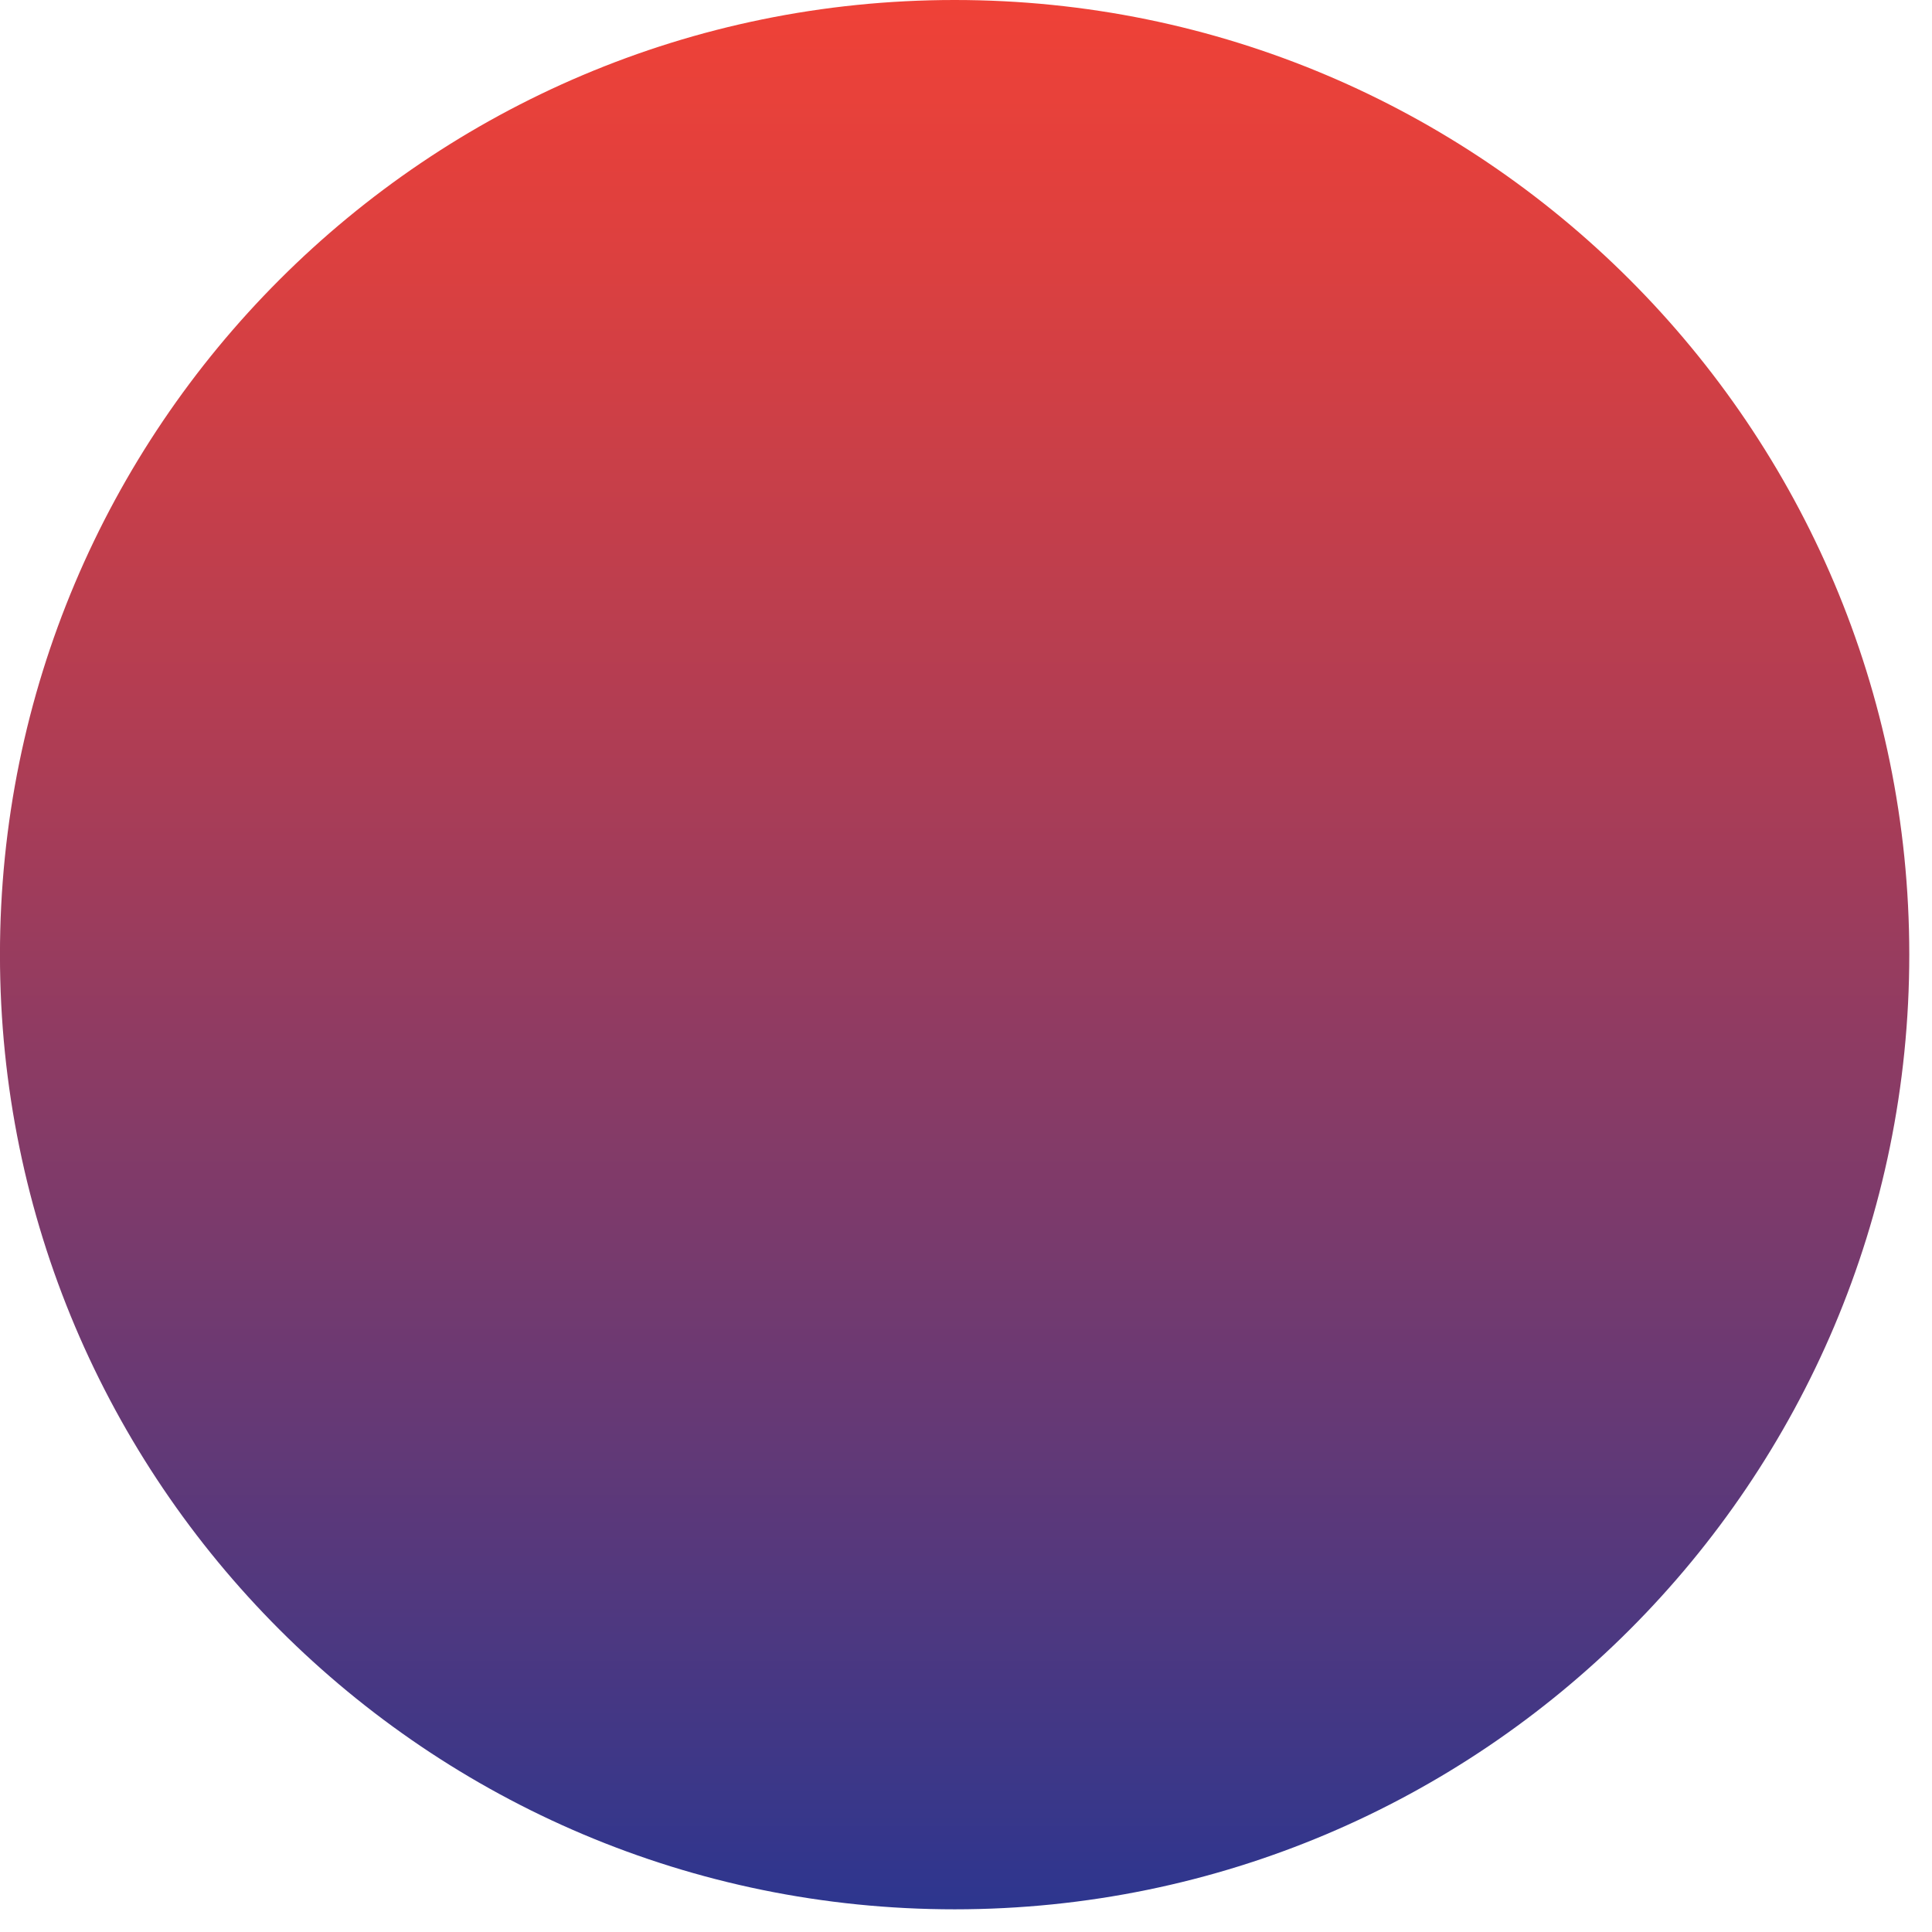
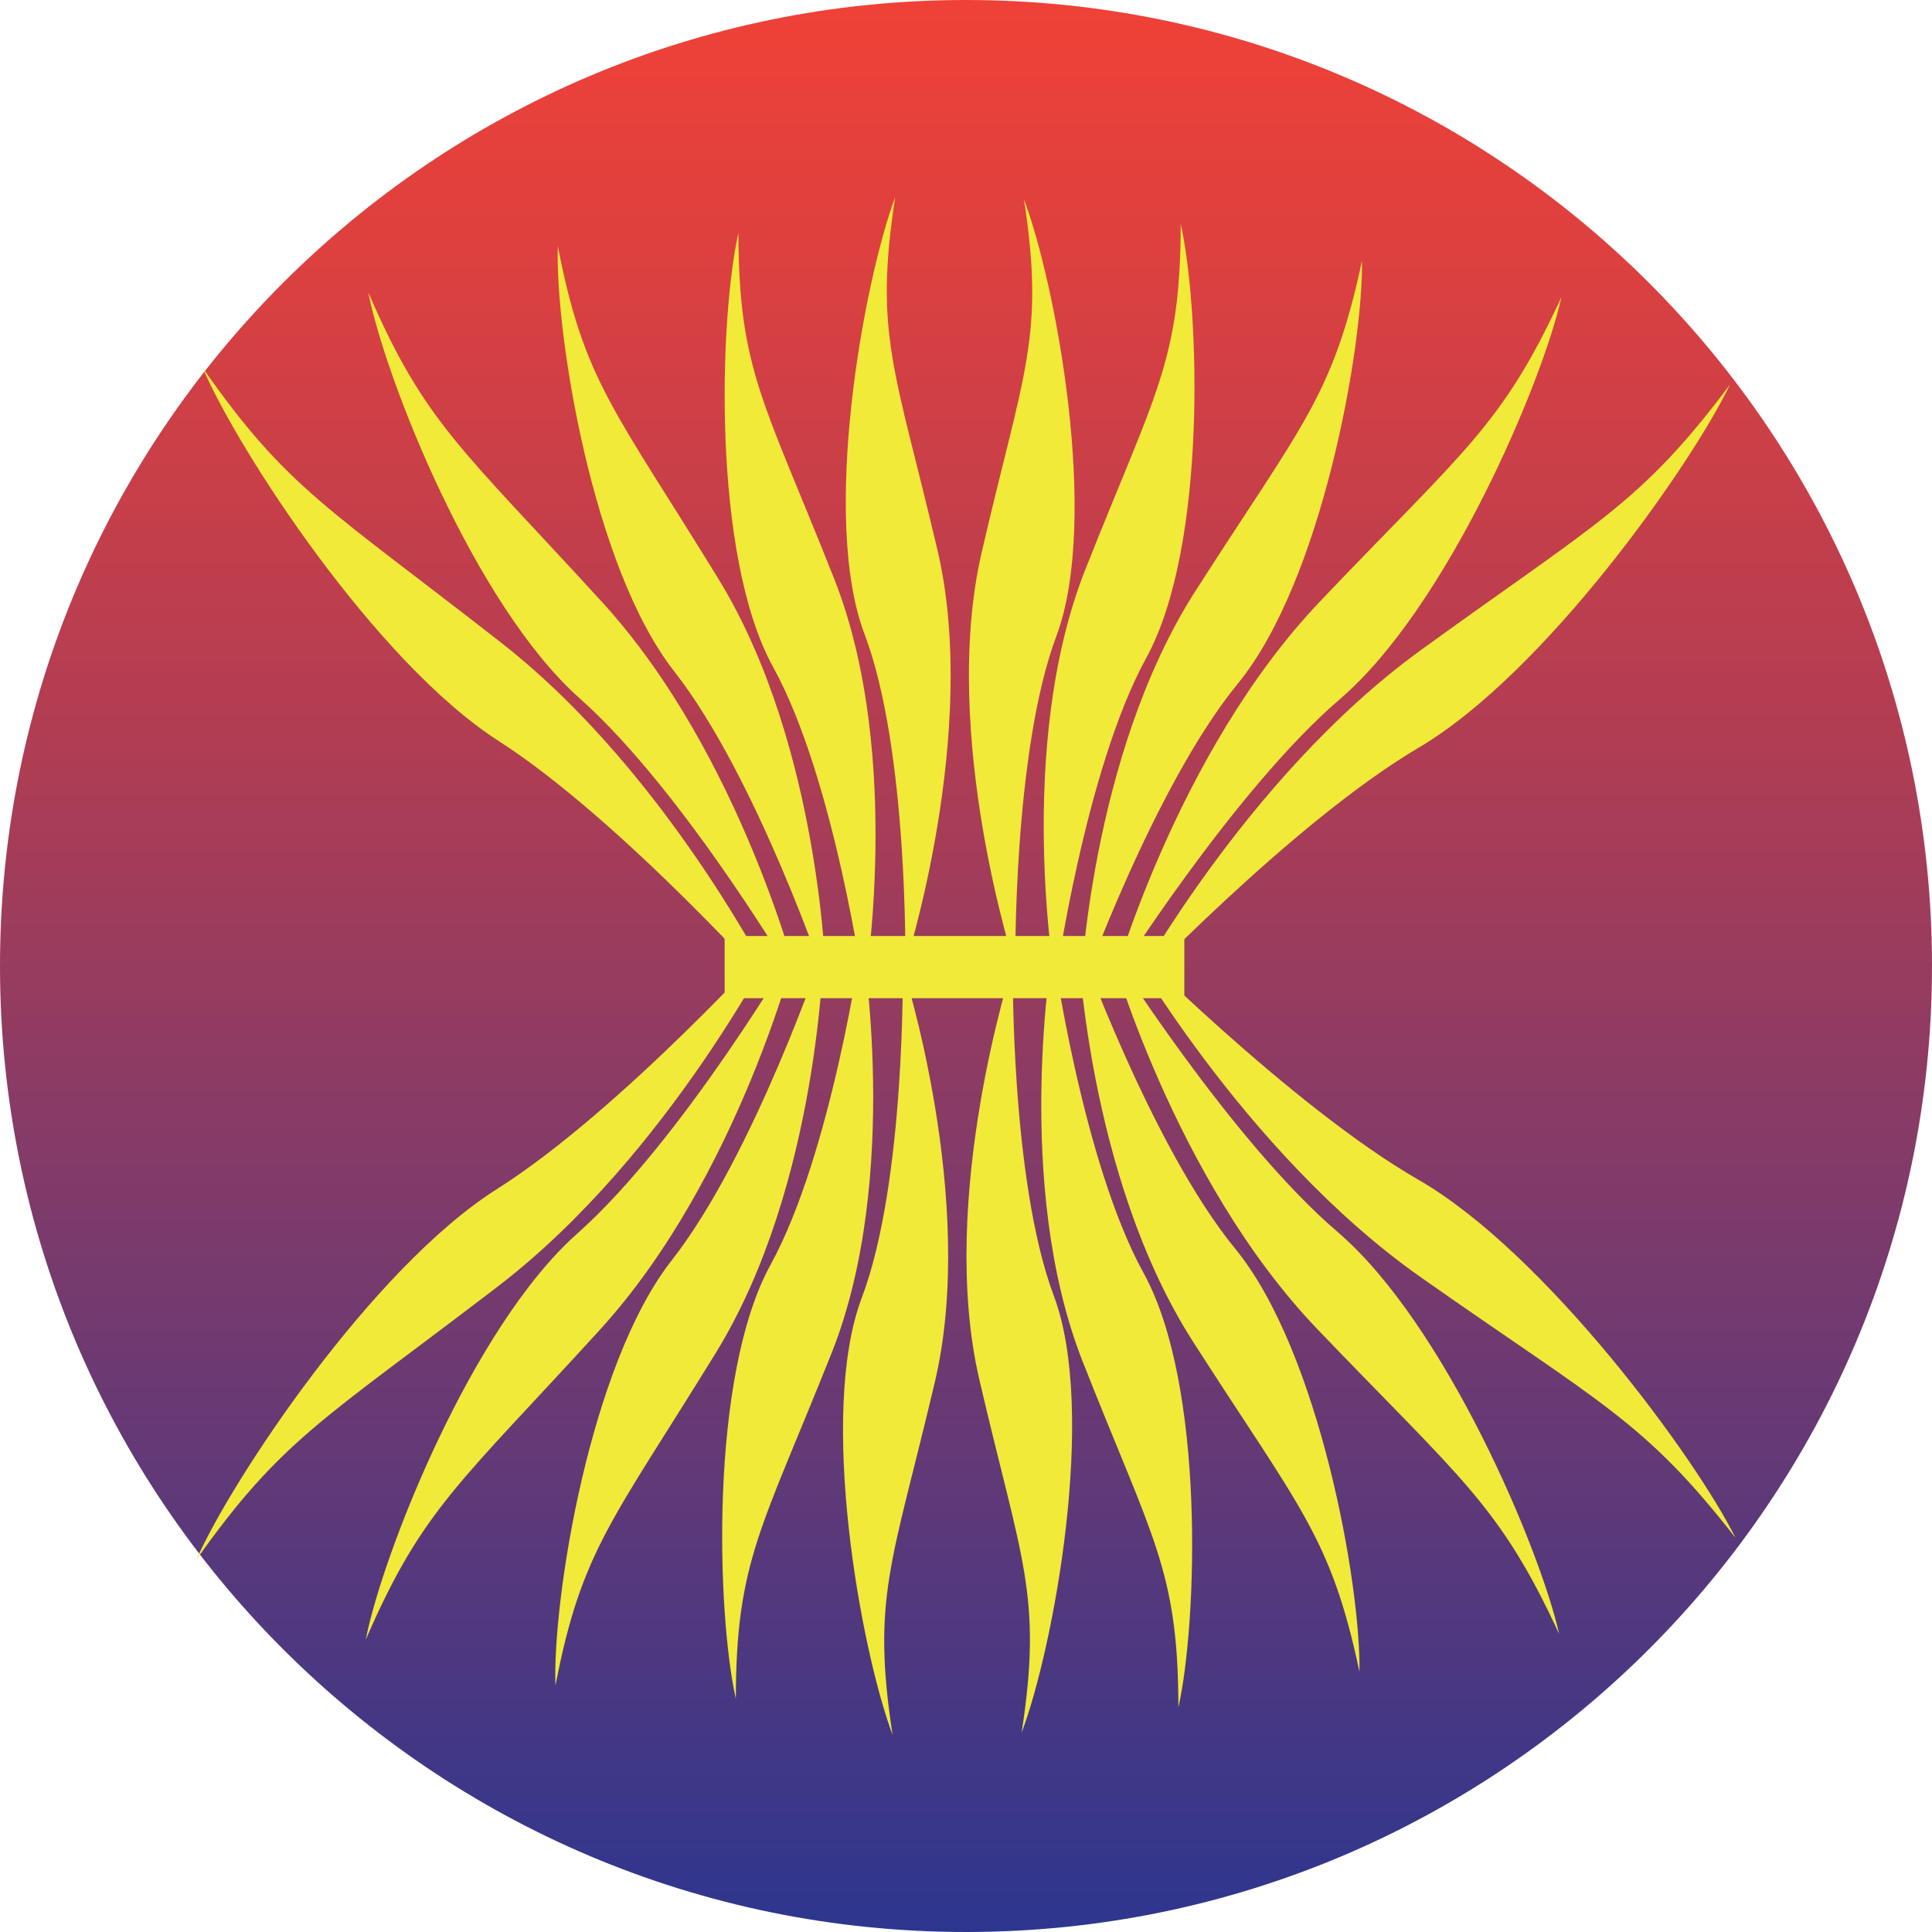
- <svg xmlns="http://www.w3.org/2000/svg" width="27" height="27" fill="none">
-   <path d="M13.338 0a13.341 13.341 0 10.006 26.683A13.341 13.341 0 0013.338 0z" fill="url(#paint0_linear_2319_102)" />
+ <svg xmlns="http://www.w3.org/2000/svg" width="29" height="29" fill="none">
+   <path d="M14.497 0a14.5 14.5 0 10.006 29 14.5 14.5 0 00-.006-29z" fill="url(#paint0_linear_2323_86)" />
+   <path d="M13.589 14.484s1.124-3.492.483-6.226c-.642-2.734-.953-3.229-.635-5.299-.473 1.27-1.121 4.816-.46 6.56.66 1.742.612 4.965.612 4.965z" fill="#F1EA39" />
+   <path d="M12.97 14.878s.603-3.53-.448-6.188c-1.05-2.658-1.435-3.127-1.438-5.194-.286 1.27-.403 4.838.52 6.515.925 1.676 1.366 4.867 1.366 4.867zm-.568-.118s-.067-3.537-1.616-6.067c-1.55-2.53-2.02-2.96-2.413-5-.042 1.288.514 4.813 1.749 6.387 1.235 1.575 2.28 4.68 2.28 4.68z" fill="#F1EA39" />
+   <path d="M12.008 14.836s-.864-3.492-2.969-5.797C6.934 6.734 6.376 6.353 5.528 4.388c.247 1.27 1.587 4.686 3.175 6.096 1.587 1.41 3.305 4.352 3.305 4.352z" fill="#F1EA39" />
+   <path d="M11.713 14.986s-1.61-3.321-4.188-5.337C4.947 7.633 4.309 7.34 3.042 5.52c.524 1.23 2.594 4.417 4.445 5.604 1.85 1.188 4.226 3.861 4.226 3.861zm3.527-.467s-1.137-3.493-.505-6.226c.632-2.734.953-3.232.635-5.3.48 1.27 1.14 4.814.486 6.557-.654 1.743-.616 4.969-.616 4.969z" fill="#F1EA39" />
+   <path d="M15.84 14.754s-.606-3.53.448-6.197c1.054-2.667 1.432-3.128 1.435-5.195.286 1.27.403 4.839-.518 6.515-.92 1.677-1.365 4.877-1.365 4.877z" fill="#F1EA39" />
+   <path d="M16.215 14.906s.13-3.536 1.727-6.032c1.597-2.495 2.07-2.927 2.502-4.962.019 1.292-.6 4.807-1.864 6.35-1.264 1.543-2.365 4.644-2.365 4.644z" fill="#F1EA39" />
+   <path d="M16.697 14.767s.953-3.464 3.112-5.734c2.159-2.27 2.73-2.626 3.629-4.575-.28 1.27-1.712 4.65-3.321 6.032-1.61 1.381-3.42 4.277-3.42 4.277z" fill="#F1EA39" />
+   <path d="M16.932 14.948s1.737-3.264 4.397-5.191c2.661-1.928 3.302-2.198 4.639-3.985-.575 1.197-2.768 4.327-4.674 5.451-1.904 1.124-4.362 3.725-4.362 3.725zm-3.382-.432s1.128 3.493.483 6.226c-.644 2.734-.952 3.23-.635 5.3-.476-1.27-1.123-4.817-.463-6.56.66-1.743.616-4.966.616-4.966z" fill="#F1EA39" />
+   <path d="M12.935 14.122s.603 3.53-.45 6.182c-1.055 2.65-1.436 3.127-1.44 5.194-.285-1.27-.4-4.839.522-6.515.92-1.677 1.368-4.86 1.368-4.86z" fill="#F1EA39" />
+   <path d="M12.364 14.236s-.064 3.543-1.617 6.067c-1.552 2.524-2.016 2.96-2.41 5-.044-1.288.512-4.813 1.747-6.387 1.235-1.575 2.28-4.68 2.28-4.68z" fill="#F1EA39" />
+   <path d="M11.97 14.164s-.864 3.492-2.966 5.797c-2.101 2.305-2.663 2.686-3.514 4.651.247-1.27 1.587-4.686 3.175-6.096 1.587-1.41 3.305-4.352 3.305-4.352z" fill="#F1EA39" />
+   <path d="M11.713 14.014s-1.645 3.309-4.245 5.3c-2.6 1.99-3.236 2.282-4.521 4.098.533-1.203 2.638-4.378 4.511-5.563 1.873-1.184 4.255-3.835 4.255-3.835zm3.489.467s-1.137 3.493-.502 6.226c.635 2.734.953 3.233.635 5.3.48-1.27 1.137-4.814.483-6.557-.654-1.743-.616-4.969-.616-4.969z" fill="#F1EA39" />
+   <path d="M15.802 14.246s-.603 3.518.448 6.188c1.05 2.67 1.435 3.127 1.438 5.194.286-1.27.403-4.838-.52-6.515-.925-1.676-1.366-4.867-1.366-4.867z" fill="#F1EA39" />
+   <path d="M16.177 14.1s.13 3.537 1.727 6.033c1.597 2.495 2.073 2.927 2.502 4.962.022-1.292-.6-4.807-1.864-6.35-1.264-1.543-2.365-4.645-2.365-4.645z" fill="#F1EA39" />
+   <path d="M16.662 14.236s.953 3.46 3.112 5.715c2.159 2.254 2.73 2.629 3.629 4.575-.283-1.27-1.711-4.651-3.324-6.033-1.613-1.38-3.417-4.257-3.417-4.257z" fill="#F1EA39" />
+   <path d="M16.846 14.05s1.8 3.238 4.483 5.124c2.683 1.886 3.35 2.146 4.722 3.911-.594-1.2-2.858-4.283-4.763-5.378-1.905-1.096-4.442-3.658-4.442-3.658z" fill="#F1EA39" />
+   <path d="M17.777 14.05h-6.9v.933h6.9v-.934z" fill="#F1EA39" />
  <defs>
-     <linearGradient id="paint0_linear_2319_102" x1="13.341" y1="0" x2="13.341" y2="26.682" gradientUnits="userSpaceOnUse">
+     <linearGradient id="paint0_linear_2323_86" x1="14.5" y1="0" x2="14.5" y2="29" gradientUnits="userSpaceOnUse">
      <stop stop-color="#EF4137" />
      <stop offset=".13" stop-color="#DD403F" />
      <stop offset=".39" stop-color="#AF3D54" />
      <stop offset=".74" stop-color="#663975" />
      <stop offset="1" stop-color="#2D368F" />
    </linearGradient>
  </defs>
</svg>
